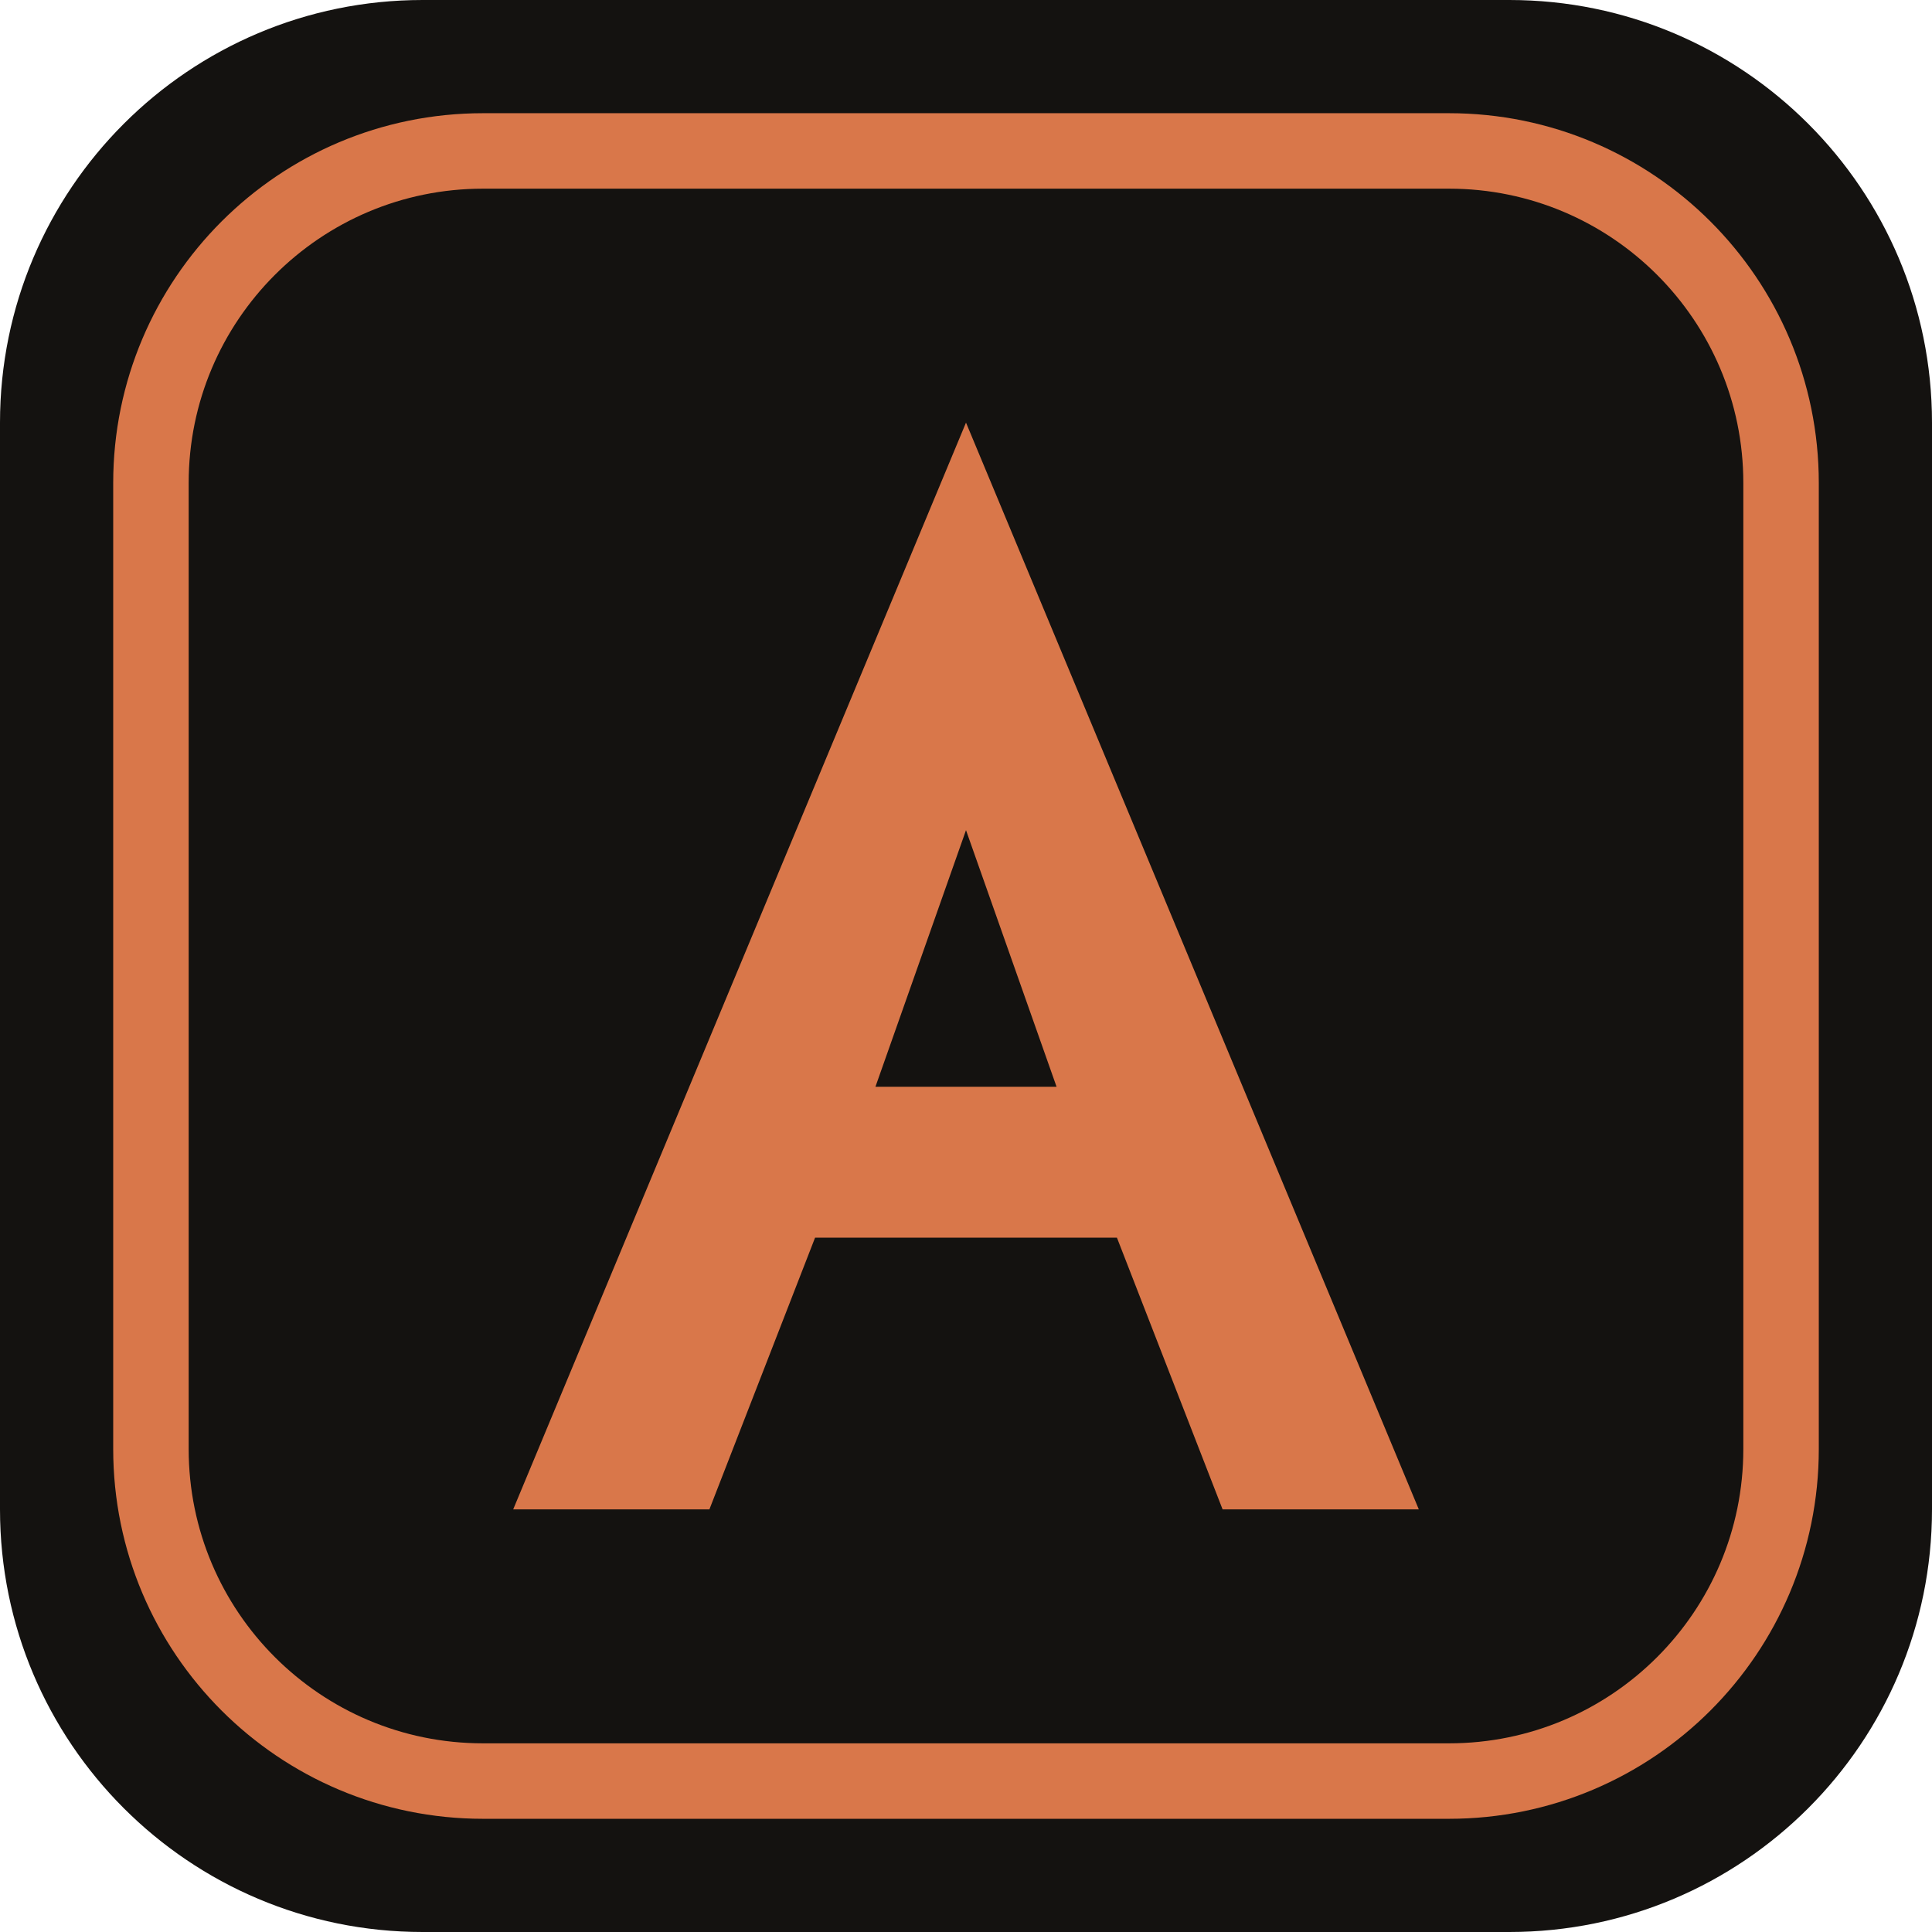
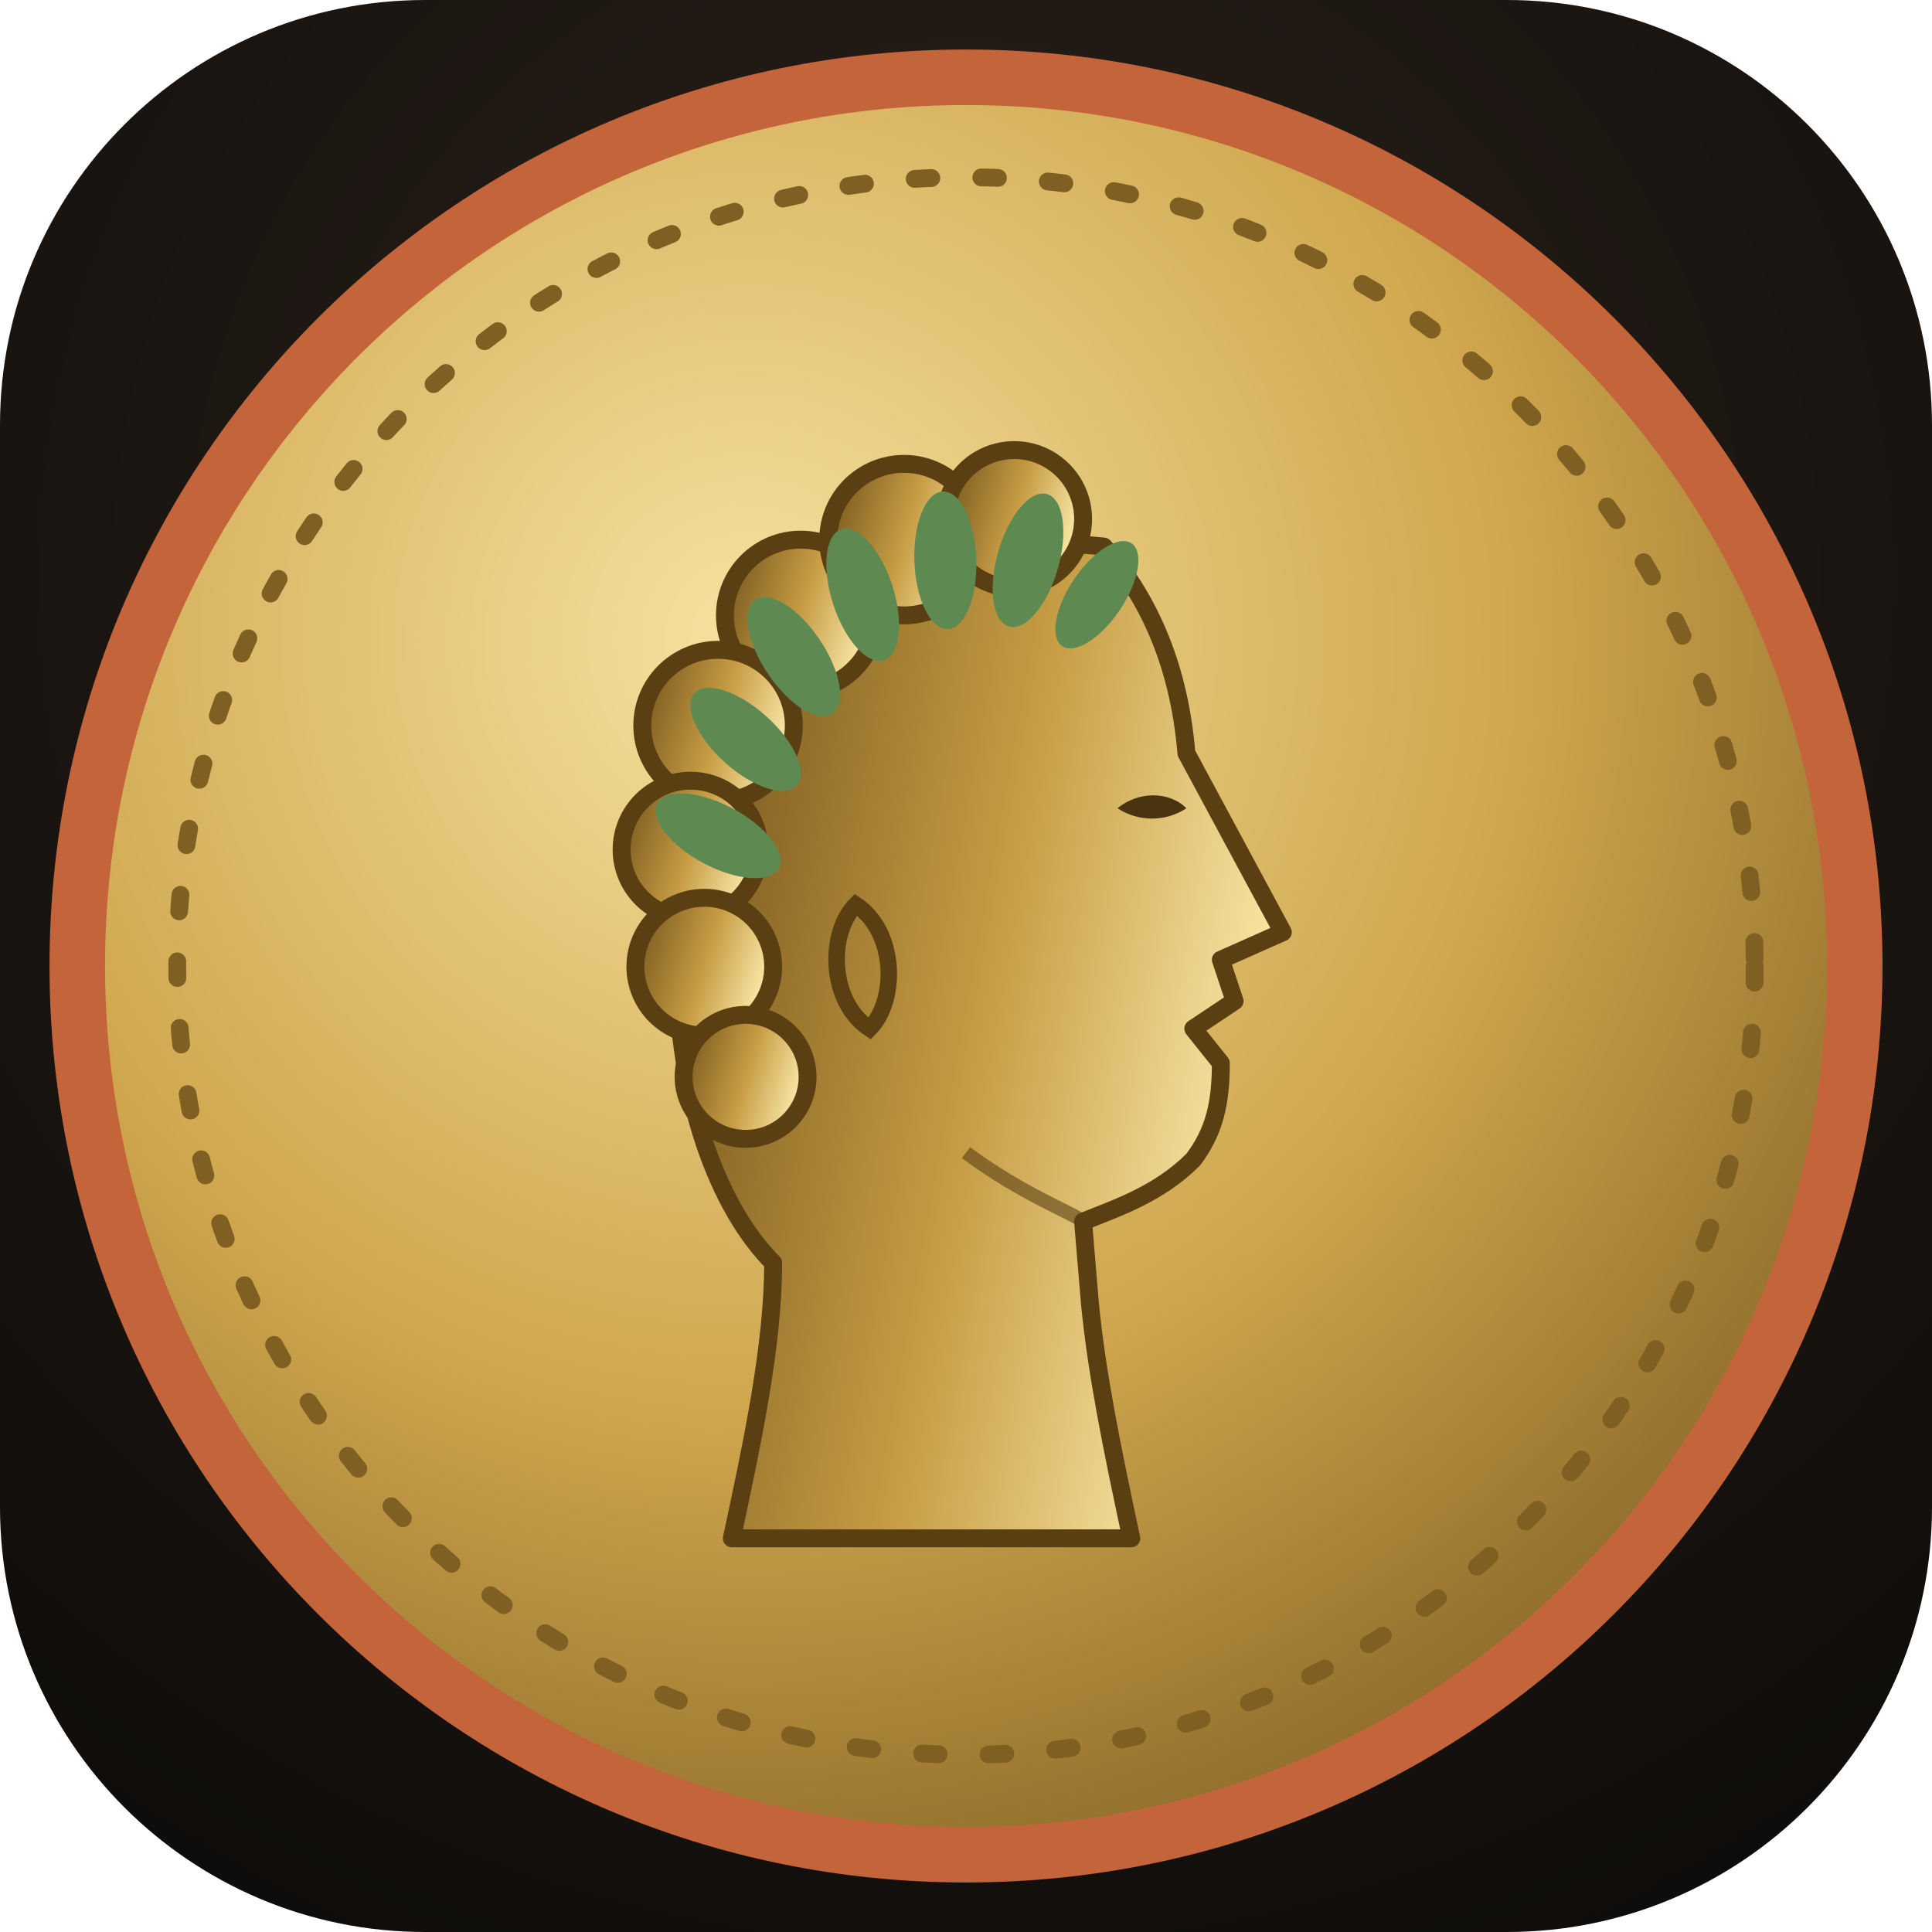
- <svg xmlns="http://www.w3.org/2000/svg" viewBox="0 0 64 64">
-   <rect width="64" height="64" rx="14" fill="#141210" />
-   <rect x="5" y="5" width="54" height="54" rx="11" fill="none" stroke="#D9774A" stroke-width="2.5" />
-   <path d="M32 14 L47 50 H40.5 L37 41 H27 L23.5 50 H17 Z M29 36 H35 L32 27.5 Z" fill="#D9774A" />
+ <svg xmlns="http://www.w3.org/2000/svg" viewBox="0 0 200 200">
+   <defs>
+     <radialGradient id="bg" cx="50%" cy="30%" r="80%">
+       <stop offset="0" stop-color="#2b211a" />
+       <stop offset="1" stop-color="#0e0c0a" />
+     </radialGradient>
+     <radialGradient id="gold" cx="38%" cy="32%" r="78%">
+       <stop offset="0" stop-color="#f6e2a0" />
+       <stop offset="0.55" stop-color="#cfa64d" />
+       <stop offset="1" stop-color="#7f5f22" />
+     </radialGradient>
+     <linearGradient id="relief" x1="0" y1="0" x2="1" y2="0.3">
+       <stop offset="0" stop-color="#6e4f18" />
+       <stop offset="0.6" stop-color="#c79d45" />
+       <stop offset="1" stop-color="#f6e2a0" />
+     </linearGradient>
+     <path id="arc" d="M46 116 A54 54 0 0 0 154 116" fill="none" />
+   </defs>
+   <rect width="200" height="200" rx="44" fill="url(#bg)" />
+   <g transform="translate(100 100) scale(1.15) translate(-100 -100)">
+     <circle cx="100" cy="100" r="80" fill="url(#gold)" />
+     <circle cx="100" cy="100" r="80" fill="none" stroke="#c4643a" stroke-width="5" />
+     <circle cx="100" cy="100" r="71" fill="none" stroke="#7f5f22" stroke-width="1.6" stroke-dasharray="1.5 4.5" stroke-linecap="round" />
+     <g transform="translate(38 30) scale(0.62)">
+       <g fill="url(#relief)" stroke="#5a3f12" stroke-width="2.6" stroke-linejoin="round">
+         <path d="M120 52 C127 60 131 70 132 82 L146 108 L137 112 L139 118 L133 122 L137 127 C137 133 136 137 133 141 C128 146 122 148 117 150 L118 162 C119 172 121 182 124 196 L66 196 C69 182 72 168 72 156 C64 148 58 132 58 112 C58 76 82 48 120 52 Z" />
+         <circle cx="76" cy="62" r="11" />
+         <circle cx="91" cy="51" r="11" />
+         <circle cx="107" cy="48" r="10" />
+         <circle cx="64" cy="78" r="11" />
+         <circle cx="60" cy="96" r="10" />
+         <circle cx="62" cy="113" r="10" />
+         <circle cx="68" cy="129" r="9" />
+       </g>
+       <path d="M122 90 C125 87.5 129.5 87.5 132 90 C129 92 125 92 122 90 Z" fill="#4a3410" />
+       <path d="M84 104 C80 108 80 118 86 122 C90 118 90 108 84 104 Z" fill="none" stroke="#5a3f12" stroke-width="2.4" />
+       <path d="M100 140 C108 146 116 149 117 150" fill="none" stroke="#5a3f12" stroke-width="2" opacity="0.6" />
+       <g fill="#5e8a52">
+         <ellipse cx="64" cy="94" rx="4.5" ry="10" transform="rotate(-62 64 94)" />
+         <ellipse cx="68" cy="80" rx="4.5" ry="10" transform="rotate(-48 68 80)" />
+         <ellipse cx="75" cy="68" rx="4.5" ry="10" transform="rotate(-34 75 68)" />
+         <ellipse cx="85" cy="59" rx="4.5" ry="10" transform="rotate(-18 85 59)" />
+         <ellipse cx="97" cy="54" rx="4.5" ry="10" transform="rotate(-2 97 54)" />
+         <ellipse cx="109" cy="54" rx="4.5" ry="10" transform="rotate(16 109 54)" />
+         <ellipse cx="119" cy="59" rx="4" ry="9" transform="rotate(34 119 59)" />
+       </g>
+     </g>
+   </g>
</svg>
